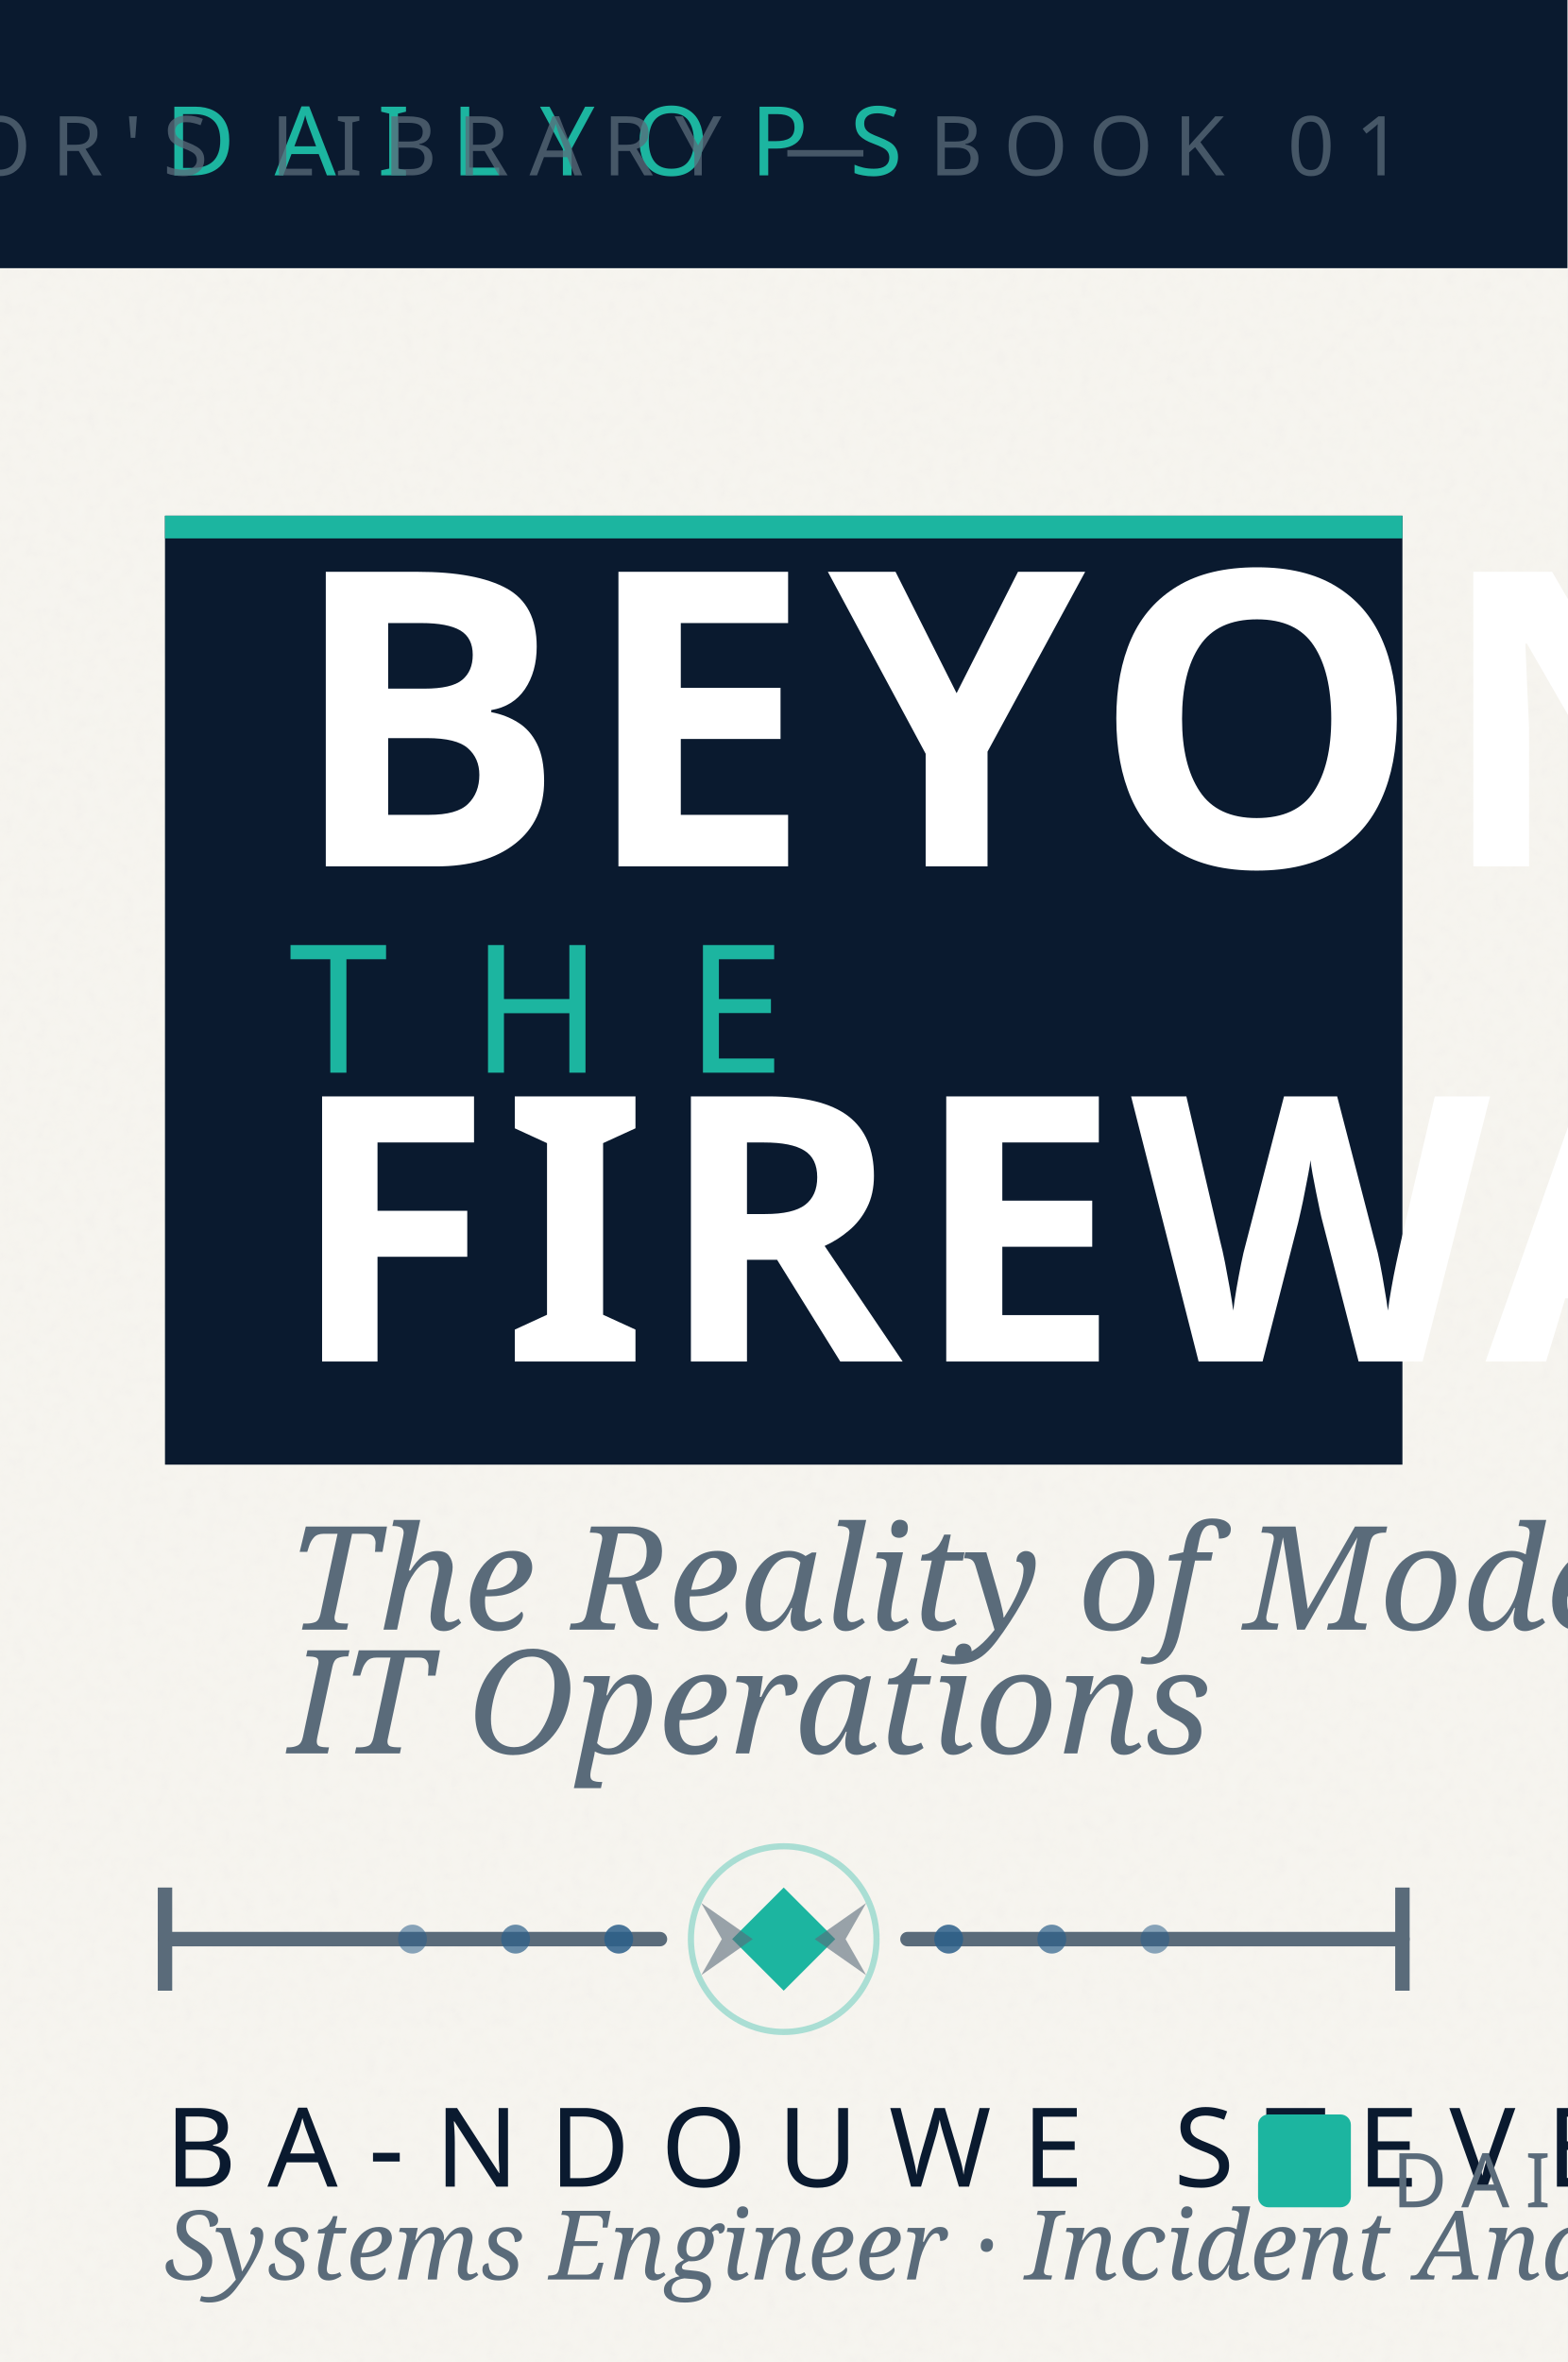
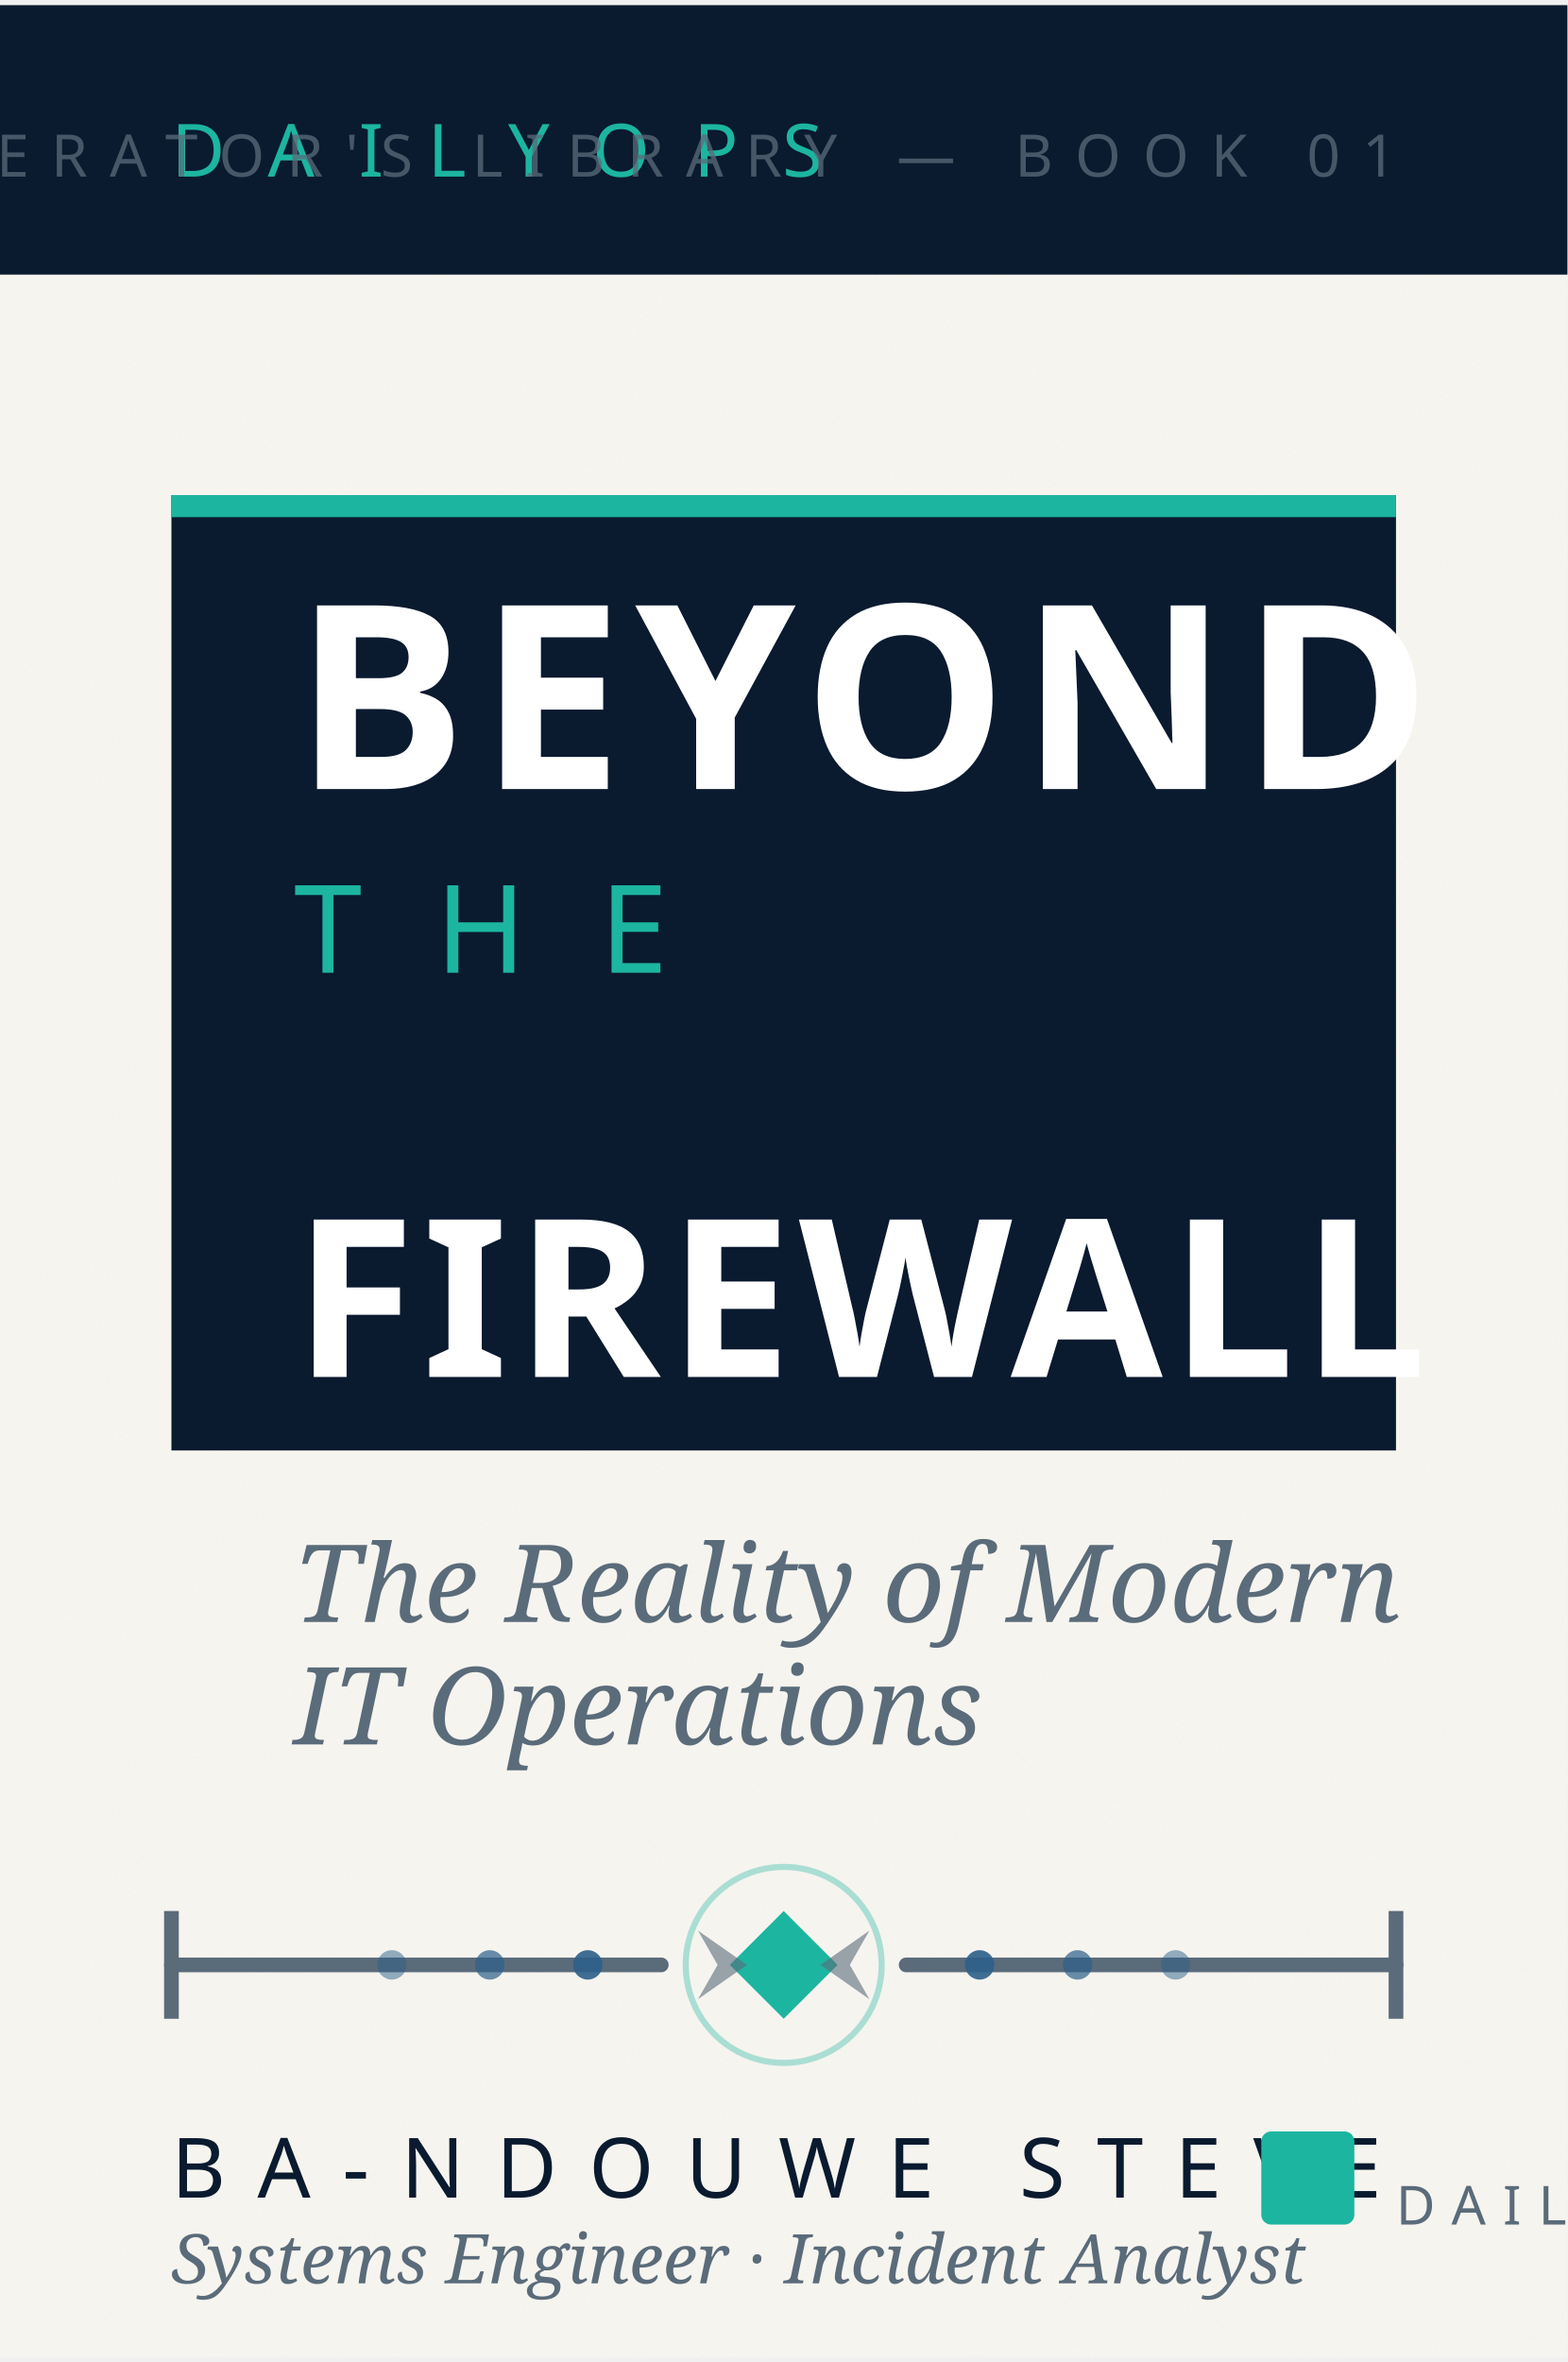
- <svg xmlns="http://www.w3.org/2000/svg" xml:lang="en" width="152mm" height="229mm" viewBox="0 0 152 229">
+ <svg xmlns="http://www.w3.org/2000/svg" xml:lang="en" width="152mm" height="229mm" viewBox="0 0 640 960">
  <defs>
    <filter id="paper" x="0" y="0" width="100%" height="100%">
-       <feTurbulence type="fractalNoise" baseFrequency="0.85" numOctaves="4" result="noise" />
+       <feTurbulence type="fractalNoise" baseFrequency="0.9" numOctaves="3" result="noise" />
      <feColorMatrix in="noise" type="saturate" values="0" result="gray" />
      <feComponentTransfer in="gray" result="light">
-         <feFuncA type="linear" slope="0.06" />
+         <feFuncA type="linear" slope="0.05" />
      </feComponentTransfer>
      <feComposite in="light" in2="SourceGraphic" operator="in" result="tex" />
      <feMerge>
        <feMergeNode in="SourceGraphic" />
        <feMergeNode in="tex" />
      </feMerge>
    </filter>
  </defs>
-   <rect x="0" y="0" width="152" height="229" fill="#F7F5F0" filter="url(#paper)" />
-   <rect x="0" y="0" width="152" height="26" fill="#0A1A2F" />
-   <text x="16" y="17" font-family="Sora, 'Space Grotesk', sans-serif" font-weight="300" font-size="7pt" letter-spacing="4" fill="#1CB5A0">DAILYOPS</text>
-   <text x="136" y="17" text-anchor="end" font-family="Sora, 'Space Grotesk', sans-serif" font-weight="300" font-size="6pt" letter-spacing="2" fill="#5A6B7A" opacity="0.75">THE OPERATOR'S LIBRARY — BOOK 01</text>
-   <rect x="16" y="50" width="120" height="92" fill="#0A1A2F" />
-   <rect x="16" y="50" width="120" height="2.2" fill="#1CB5A0" />
-   <text x="28" y="84" font-family="Sora, 'Space Grotesk', sans-serif" font-weight="800" font-size="30pt" letter-spacing="1.5" fill="#FFFFFF">BEYOND</text>
-   <text x="28" y="104" font-family="Sora, 'Space Grotesk', sans-serif" font-weight="300" font-size="13pt" letter-spacing="8" fill="#1CB5A0">THE</text>
-   <text x="28" y="132" font-family="Sora, 'Space Grotesk', sans-serif" font-weight="700" font-size="27pt" letter-spacing="1" fill="#FFFFFF">FIREWALL</text>
-   <text x="28" y="158" font-family="'Source Serif Pro', Georgia, serif" font-weight="400" font-style="italic" font-size="10.5pt" fill="#5A6B7A">The Reality of Modern</text>
-   <text x="28" y="170" font-family="'Source Serif Pro', Georgia, serif" font-weight="400" font-style="italic" font-size="10.5pt" fill="#5A6B7A">IT Operations</text>
+   <rect x="0" y="0" width="640" height="960" fill="#F7F5F0" filter="url(#paper)" />
+   <rect x="0" y="0" width="640" height="110" fill="#0A1A2F" />
+   <text x="70" y="70" font-family="Sora, 'Space Grotesk', sans-serif" font-weight="300" font-size="30" letter-spacing="18" fill="#1CB5A0">DAILYOPS</text>
+   <text x="570" y="70" text-anchor="end" font-family="Sora, 'Space Grotesk', sans-serif" font-weight="300" font-size="24" letter-spacing="9" fill="#5A6B7A" opacity="0.75">THE OPERATOR'S LIBRARY — BOOK 01</text>
+   <rect x="70" y="200" width="500" height="390" fill="#0A1A2F" />
+   <rect x="70" y="200" width="500" height="9" fill="#1CB5A0" />
+   <text x="120" y="320" font-family="Sora, 'Space Grotesk', sans-serif" font-weight="800" font-size="105" letter-spacing="5" fill="#FFFFFF">BEYOND</text>
+   <text x="120" y="395" font-family="Sora, 'Space Grotesk', sans-serif" font-weight="300" font-size="50" letter-spacing="30" fill="#1CB5A0">THE</text>
+   <text x="120" y="560" font-family="Sora, 'Space Grotesk', sans-serif" font-weight="700" font-size="90" letter-spacing="3" fill="#FFFFFF">FIREWALL</text>
+   <text x="120" y="660" font-family="'Source Serif Pro', Georgia, serif" font-weight="400" font-style="italic" font-size="44" fill="#5A6B7A">The Reality of Modern</text>
+   <text x="120" y="710" font-family="'Source Serif Pro', Georgia, serif" font-weight="400" font-style="italic" font-size="44" fill="#5A6B7A">IT Operations</text>
  <g id="symbole-frontiere">
-     <line x1="16" y1="188" x2="64" y2="188" stroke="#5A6B7A" stroke-width="1.4" stroke-linecap="round" />
-     <line x1="88" y1="188" x2="136" y2="188" stroke="#5A6B7A" stroke-width="1.4" stroke-linecap="round" />
-     <line x1="16" y1="183" x2="16" y2="193" stroke="#5A6B7A" stroke-width="1.4" />
-     <line x1="136" y1="183" x2="136" y2="193" stroke="#5A6B7A" stroke-width="1.4" />
-     <g transform="translate(76, 188)">
-       <circle r="9" fill="none" stroke="#1CB5A0" stroke-width="0.6" opacity="0.35" />
-       <polygon points="0,-5 5,0 0,5 -5,0" fill="#1CB5A0" />
+     <line x1="70" y1="800" x2="270" y2="800" stroke="#5A6B7A" stroke-width="6" stroke-linecap="round" />
+     <line x1="370" y1="800" x2="570" y2="800" stroke="#5A6B7A" stroke-width="6" stroke-linecap="round" />
+     <line x1="70" y1="778" x2="70" y2="822" stroke="#5A6B7A" stroke-width="6" />
+     <line x1="570" y1="778" x2="570" y2="822" stroke="#5A6B7A" stroke-width="6" />
+     <circle cx="320" cy="800" r="40" fill="none" stroke="#1CB5A0" stroke-width="2.5" opacity="0.35" />
+     <polygon points="320,778 342,800 320,822 298,800" fill="#1CB5A0" />
+     <g fill="#2C5F8A">
+       <circle cx="160" cy="800" r="6" opacity="0.5" />
+       <circle cx="200" cy="800" r="6" opacity="0.7" />
+       <circle cx="240" cy="800" r="6" opacity="0.9" />
+       <circle cx="400" cy="800" r="6" opacity="0.9" />
+       <circle cx="440" cy="800" r="6" opacity="0.7" />
+       <circle cx="480" cy="800" r="6" opacity="0.5" />
    </g>
-     <g fill="#2C5F8A">
-       <circle cx="40" cy="188" r="1.4" opacity="0.55" />
-       <circle cx="50" cy="188" r="1.4" opacity="0.7" />
-       <circle cx="60" cy="188" r="1.4" opacity="0.85" />
-       <circle cx="92" cy="188" r="1.4" opacity="0.85" />
-       <circle cx="102" cy="188" r="1.4" opacity="0.7" />
-       <circle cx="112" cy="188" r="1.4" opacity="0.55" />
-     </g>
-     <polygon points="68,184.5 73,188 68,191.5 70,188" fill="#5A6B7A" opacity="0.6" />
-     <polygon points="84,184.5 79,188 84,191.5 82,188" fill="#5A6B7A" opacity="0.6" />
+     <polygon points="285,786 305,800 285,814 293,800" fill="#5A6B7A" opacity="0.6" />
+     <polygon points="355,786 335,800 355,814 347,800" fill="#5A6B7A" opacity="0.6" />
  </g>
-   <text x="16" y="212" font-family="Sora, 'Space Grotesk', sans-serif" font-weight="400" font-size="8pt" letter-spacing="3" fill="#0A1A2F">BA-NDOUWE STEVE</text>
-   <text x="16" y="221" font-family="'Source Serif Pro', Georgia, serif" font-weight="300" font-style="italic" font-size="7pt" fill="#5A6B7A">Systems Engineer · Incident Analyst</text>
-   <g transform="translate(122, 205)">
-     <rect x="0" y="0" width="9" height="9" fill="#1CB5A0" rx="1" />
-     <text x="13" y="9" font-family="Sora, 'Space Grotesk', sans-serif" font-weight="300" font-size="5.5pt" letter-spacing="1.5" fill="#5A6B7A">DAILYOPS</text>
+   <text x="70" y="895" font-family="Sora, 'Space Grotesk', sans-serif" font-weight="400" font-size="34" letter-spacing="13" fill="#0A1A2F">BA-NDOUWE STEVE</text>
+   <text x="70" y="930" font-family="'Source Serif Pro', Georgia, serif" font-weight="300" font-style="italic" font-size="28" fill="#5A6B7A">Systems Engineer · Incident Analyst</text>
+   <g transform="translate(515, 868)">
+     <rect x="0" y="0" width="38" height="38" fill="#1CB5A0" rx="4" />
+     <text x="55" y="38" font-family="Sora, 'Space Grotesk', sans-serif" font-weight="300" font-size="22" letter-spacing="7" fill="#5A6B7A">DAILYOPS</text>
  </g>
</svg>
